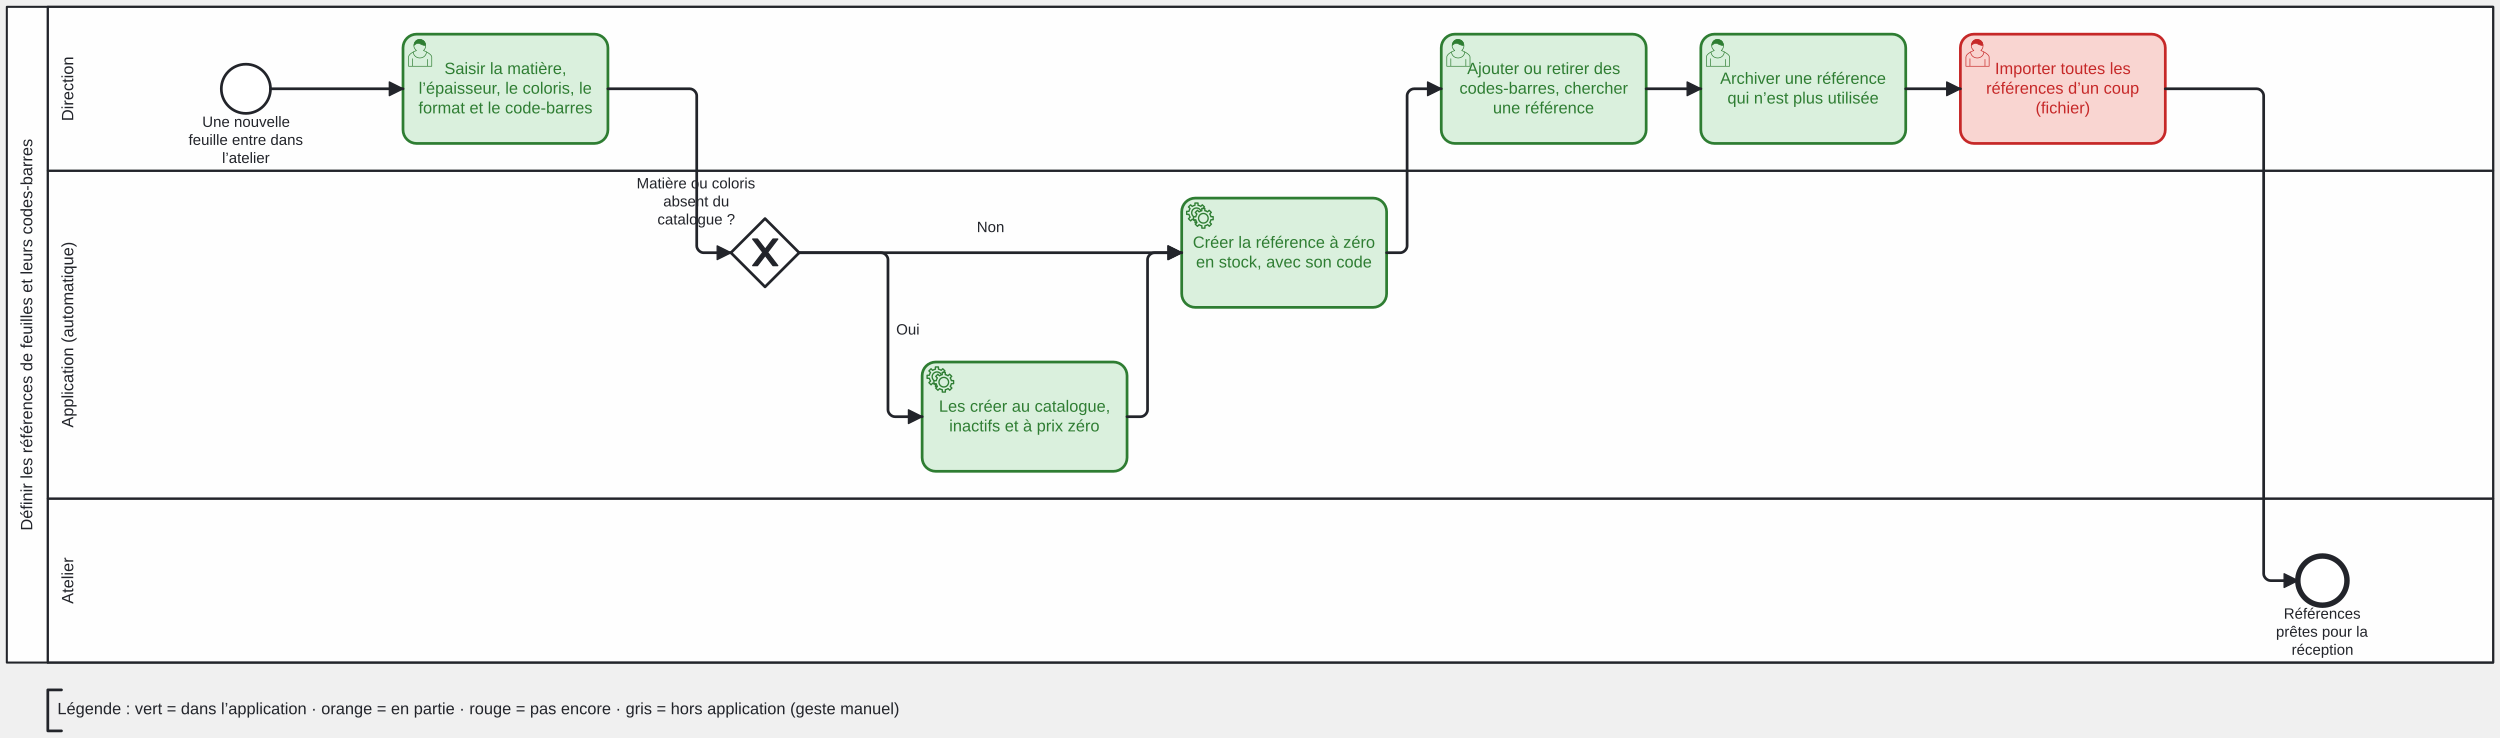
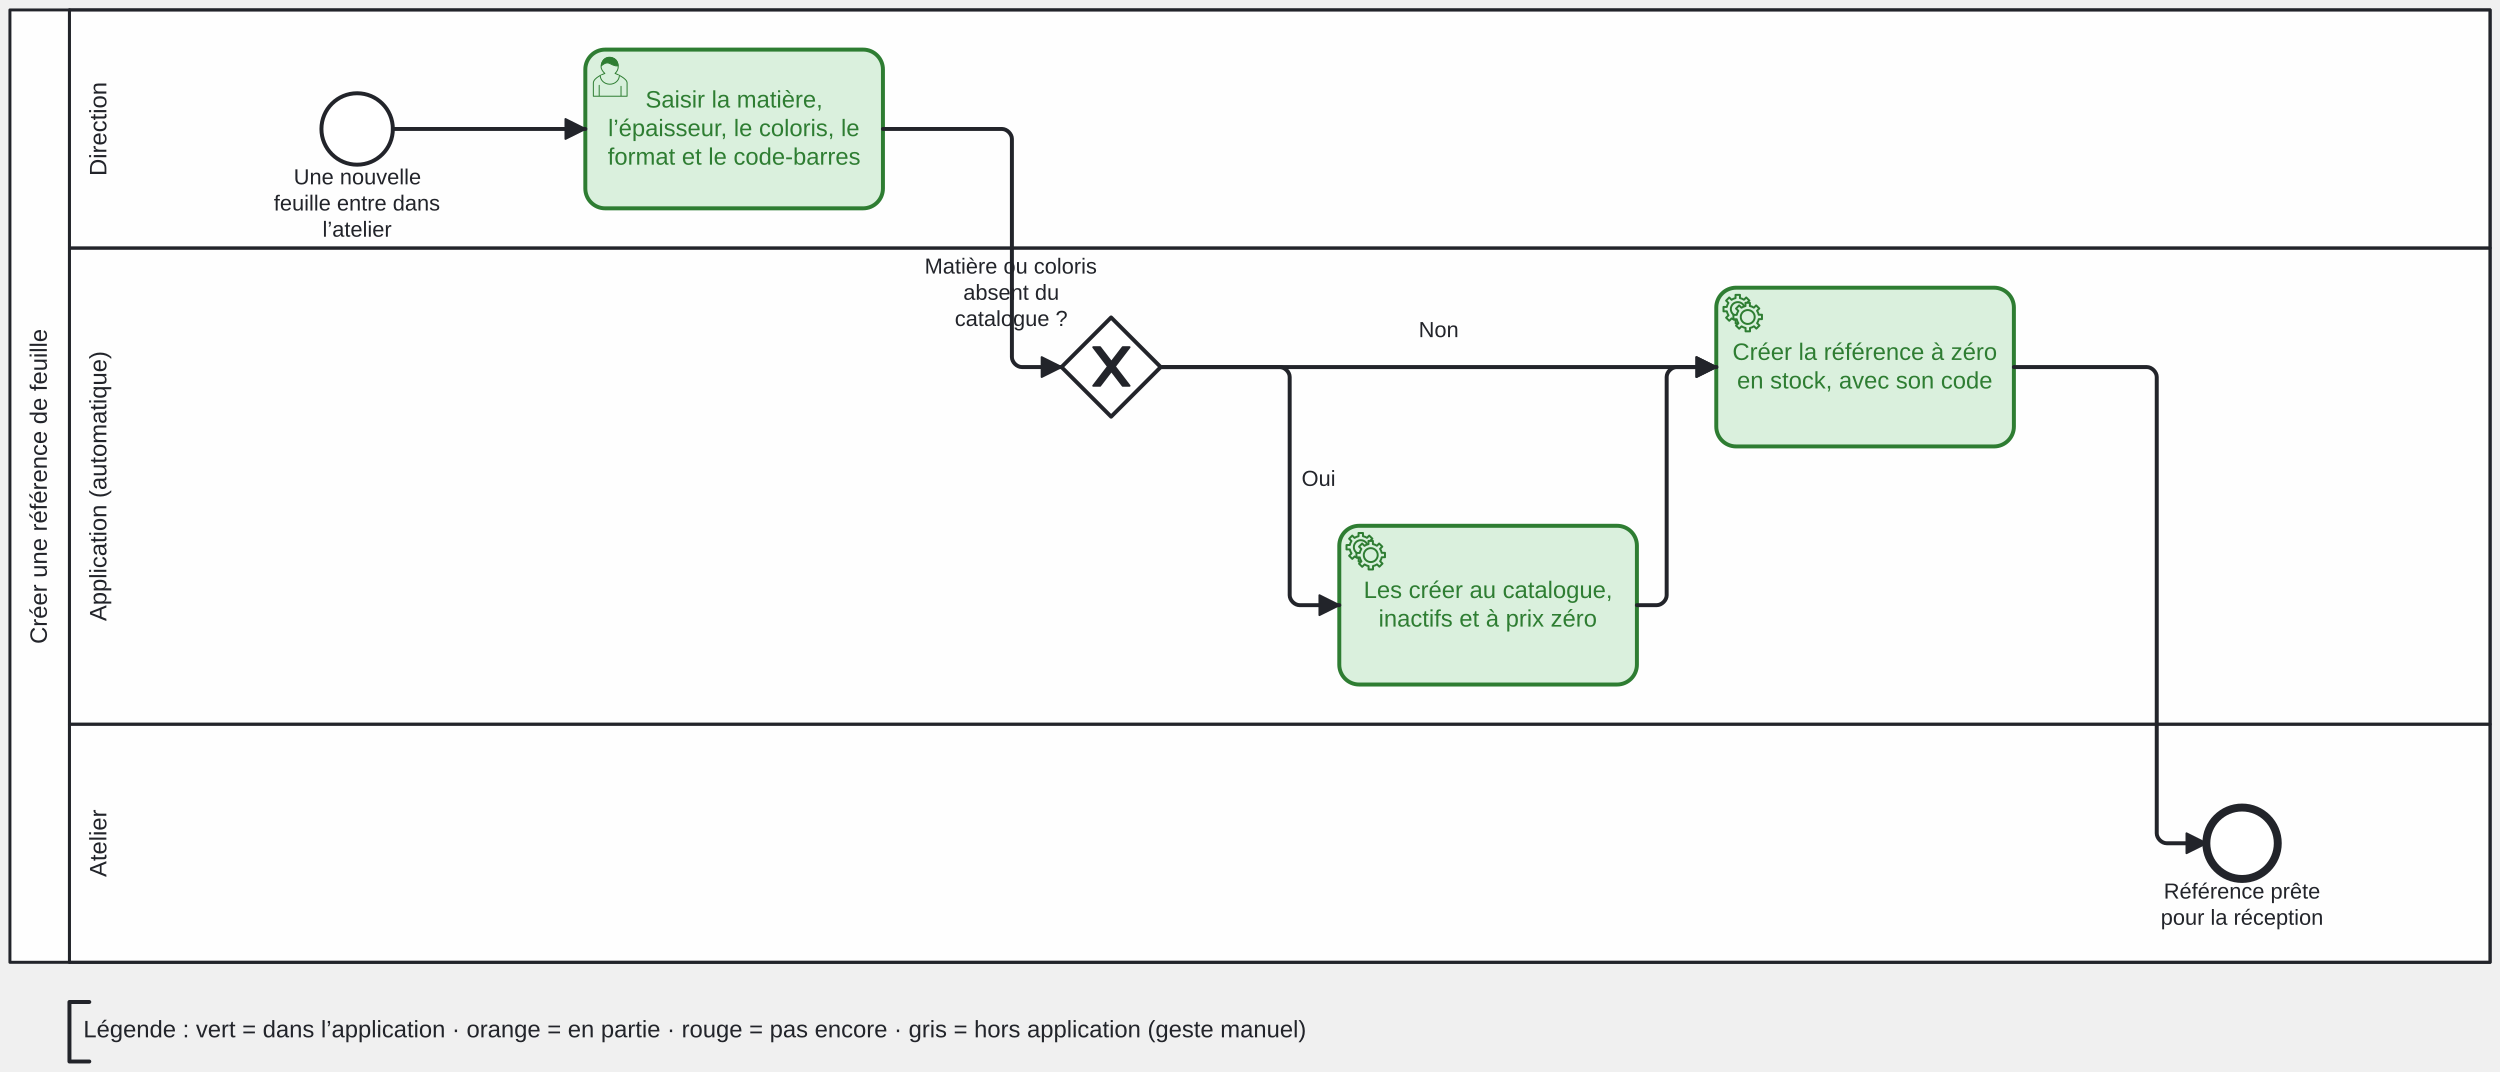
- <svg xmlns="http://www.w3.org/2000/svg" width="1830" height="540" viewBox="35 35 1830 540" version="1.1">
+ <svg xmlns="http://www.w3.org/2000/svg" width="1260" height="540" viewBox="35 35 1260 540" version="1.1">
  <g class="djs-group">
    <g class="djs-element djs-shape" data-element-id="P10_materiaux_pool" transform="matrix(1 0 0 1 40 40)" style="display: block;">
      <g class="djs-visual">
-         <rect x="0" y="0" width="1820" height="480" rx="0" ry="0" style="stroke-linecap: round; stroke-linejoin: round; stroke: rgb(34, 36, 42); stroke-width: 1.5px; fill: white; fill-opacity: 0.95;" />
+         <rect x="0" y="0" width="1250" height="480" rx="0" ry="0" style="stroke-linecap: round; stroke-linejoin: round; stroke: rgb(34, 36, 42); stroke-width: 1.5px; fill: white; fill-opacity: 0.95;" />
        <path style="fill: none; stroke-linecap: round; stroke-linejoin: round; stroke: rgb(34, 36, 42); stroke-width: 1.5px;" d="M30,0L30,480" />
        <text lineHeight="1.2" class="djs-label" transform="matrix(-1.83697e-16 -1 1 -1.83697e-16 0 480)" style="font-family: Arial, sans-serif; font-size: 12px; font-weight: normal; fill: rgb(34, 36, 42);">
-           <tspan x="96.594" y="18.6">Définir les références de feuilles et leurs codes-barres</tspan>
+           <tspan x="160.457" y="18.6">Créer une référence de feuille</tspan>
        </text>
      </g>
-       <rect class="djs-hit djs-hit-all" x="0" y="0" width="1820" height="480" style="fill: none; stroke-opacity: 0; stroke: white; stroke-width: 15px;" />
-       <rect x="-5" y="-5" rx="4" width="1830" height="490" class="djs-outline" style="fill: none;" />
+       <rect class="djs-hit djs-hit-all" x="0" y="0" width="1250" height="480" style="fill: none; stroke-opacity: 0; stroke: white; stroke-width: 15px;" />
+       <rect x="-5" y="-5" rx="4" width="1260" height="490" class="djs-outline" style="fill: none;" />
    </g>
    <g class="djs-children">
      <g class="djs-group">
        <g class="djs-element djs-shape" data-element-id="P10_materiaux_voie_atelier" transform="matrix(1 0 0 1 70 400)" style="display: block;">
          <g class="djs-visual">
-             <rect x="0" y="0" width="1790" height="120" rx="0" ry="0" style="stroke-linecap: round; stroke-linejoin: round; stroke: rgb(34, 36, 42); stroke-width: 1.5px; fill: white; fill-opacity: 0.25;" />
+             <rect x="0" y="0" width="1220" height="120" rx="0" ry="0" style="stroke-linecap: round; stroke-linejoin: round; stroke: rgb(34, 36, 42); stroke-width: 1.5px; fill: white; fill-opacity: 0.25;" />
            <text lineHeight="1.2" class="djs-label" transform="matrix(-1.83697e-16 -1 1 -1.83697e-16 0 120)" style="font-family: Arial, sans-serif; font-size: 12px; font-weight: normal; fill: rgb(34, 36, 42);">
              <tspan x="42.991" y="18.6">Atelier</tspan>
            </text>
          </g>
-           <rect class="djs-hit djs-hit-all" x="0" y="0" width="1790" height="120" style="fill: none; stroke-opacity: 0; stroke: white; stroke-width: 15px;" />
-           <rect x="-5" y="-5" rx="4" width="1800" height="130" class="djs-outline" style="fill: none;" />
+           <rect class="djs-hit djs-hit-all" x="0" y="0" width="1220" height="120" style="fill: none; stroke-opacity: 0; stroke: white; stroke-width: 15px;" />
+           <rect x="-5" y="-5" rx="4" width="1230" height="130" class="djs-outline" style="fill: none;" />
        </g>
      </g>
      <g class="djs-group">
        <g class="djs-element djs-shape" data-element-id="P10_materiaux_voie_systeme" transform="matrix(1 0 0 1 70 160)" style="display: block;">
          <g class="djs-visual">
-             <rect x="0" y="0" width="1790" height="240" rx="0" ry="0" style="stroke-linecap: round; stroke-linejoin: round; stroke: rgb(34, 36, 42); stroke-width: 1.5px; fill: white; fill-opacity: 0.25;" />
+             <rect x="0" y="0" width="1220" height="240" rx="0" ry="0" style="stroke-linecap: round; stroke-linejoin: round; stroke: rgb(34, 36, 42); stroke-width: 1.5px; fill: white; fill-opacity: 0.25;" />
            <text lineHeight="1.2" class="djs-label" transform="matrix(-1.83697e-16 -1 1 -1.83697e-16 0 240)" style="font-family: Arial, sans-serif; font-size: 12px; font-weight: normal; fill: rgb(34, 36, 42);">
              <tspan x="51.959" y="18.6">Application (automatique)</tspan>
            </text>
          </g>
-           <rect class="djs-hit djs-hit-all" x="0" y="0" width="1790" height="240" style="fill: none; stroke-opacity: 0; stroke: white; stroke-width: 15px;" />
-           <rect x="-5" y="-5" rx="4" width="1800" height="250" class="djs-outline" style="fill: none;" />
+           <rect class="djs-hit djs-hit-all" x="0" y="0" width="1220" height="240" style="fill: none; stroke-opacity: 0; stroke: white; stroke-width: 15px;" />
+           <rect x="-5" y="-5" rx="4" width="1230" height="250" class="djs-outline" style="fill: none;" />
        </g>
      </g>
      <g class="djs-group">
        <g class="djs-element djs-shape" data-element-id="P10_materiaux_voie_direction" transform="matrix(1 0 0 1 70 40)" style="display: block;">
          <g class="djs-visual">
-             <rect x="0" y="0" width="1790" height="120" rx="0" ry="0" style="stroke-linecap: round; stroke-linejoin: round; stroke: rgb(34, 36, 42); stroke-width: 1.5px; fill: white; fill-opacity: 0.25;" />
+             <rect x="0" y="0" width="1220" height="120" rx="0" ry="0" style="stroke-linecap: round; stroke-linejoin: round; stroke: rgb(34, 36, 42); stroke-width: 1.5px; fill: white; fill-opacity: 0.25;" />
            <text lineHeight="1.2" class="djs-label" transform="matrix(-1.83697e-16 -1 1 -1.83697e-16 0 120)" style="font-family: Arial, sans-serif; font-size: 12px; font-weight: normal; fill: rgb(34, 36, 42);">
              <tspan x="36.32" y="18.6">Direction</tspan>
            </text>
          </g>
-           <rect class="djs-hit djs-hit-all" x="0" y="0" width="1790" height="120" style="fill: none; stroke-opacity: 0; stroke: white; stroke-width: 15px;" />
-           <rect x="-5" y="-5" rx="4" width="1800" height="130" class="djs-outline" style="fill: none;" />
+           <rect class="djs-hit djs-hit-all" x="0" y="0" width="1220" height="120" style="fill: none; stroke-opacity: 0; stroke: white; stroke-width: 15px;" />
+           <rect x="-5" y="-5" rx="4" width="1230" height="130" class="djs-outline" style="fill: none;" />
        </g>
      </g>
      <g class="djs-group">
        <g class="djs-element djs-shape" data-element-id="P10_materiaux_d" transform="matrix(1 0 0 1 197 82)" style="display: block;">
          <g class="djs-visual">
            <circle cx="18" cy="18" r="18" style="stroke-linecap: round; stroke-linejoin: round; stroke: rgb(34, 36, 42); stroke-width: 2px; fill: white; fill-opacity: 0.95;" />
          </g>
          <rect class="djs-hit djs-hit-all" x="0" y="0" width="36" height="36" style="fill: none; stroke-opacity: 0; stroke: white; stroke-width: 15px;" />
          <circle cx="18" cy="18" r="23" class="djs-outline" style="fill: none;" />
        </g>
      </g>
      <g class="djs-group">
        <g class="djs-element djs-shape" data-element-id="P10_materiaux_d_label" transform="matrix(1 0 0 1 173 118)" style="display: block;">
          <g class="djs-visual">
            <text lineHeight="1.2" class="djs-label" style="font-family: Arial, sans-serif; font-size: 11px; font-weight: normal; fill: rgb(34, 36, 42);">
              <tspan x="10.03" y="9.9">Une nouvelle </tspan>
              <tspan x="0" y="23.1">feuille entre dans </tspan>
              <tspan x="24.547" y="36.3">l’atelier</tspan>
            </text>
          </g>
          <rect class="djs-hit djs-hit-all" x="0" y="0" width="85" height="40" style="fill: none; stroke-opacity: 0; stroke: white; stroke-width: 15px;" />
          <rect x="-5" y="-5" rx="4" width="95" height="50" class="djs-outline" style="fill: none;" />
        </g>
      </g>
      <g class="djs-group">
        <g class="djs-element djs-shape" data-element-id="P10_materiaux_t1" transform="matrix(1 0 0 1 330 60)" style="display: block;">
          <g class="djs-visual">
            <rect x="0" y="0" width="150" height="80" rx="10" ry="10" style="stroke-linecap: round; stroke-linejoin: round; stroke: rgb(46, 125, 50); stroke-width: 2px; fill: rgb(216, 240, 220); fill-opacity: 0.95;" />
            <text lineHeight="1.2" class="djs-label" style="font-family: Arial, sans-serif; font-size: 12px; font-weight: normal; fill: rgb(46, 125, 50);">
              <tspan x="30.312" y="29.2">Saisir la matière, </tspan>
              <tspan x="11.474" y="43.6">l’épaisseur, le coloris, le</tspan>
              <tspan x="11.305" y="58">format et le code-barres</tspan>
            </text>
            <path d="m 15,12 c 0.909,-0.845 1.594,-2.049 1.594,-3.385 0,-2.554 -1.805,-4.622 -4.357,-4.622 -2.552,0 -4.288,2.068 -4.288,4.622 0,1.348 0.974,2.562 1.896,3.405 -0.529,0.187 -5.669,2.097 -5.794,4.756 v 6.718 h 17 v -6.718 c 0,-2.298 -5.528,-4.595 -6.051,-4.776 zm -8,6 l 0,5.5 m 11,0 l 0,-5" style="fill: rgb(216, 240, 220); stroke-linecap: round; stroke-linejoin: round; stroke: rgb(46, 125, 50); stroke-width: 0.5px;" />
            <path d="m 15,12 m 2.162,1.009 c 0,2.447 -2.158,4.431 -4.821,4.431 -2.665,0 -4.822,-1.981 -4.822,-4.431 " style="fill: rgb(216, 240, 220); stroke-linecap: round; stroke-linejoin: round; stroke: rgb(46, 125, 50); stroke-width: 0.5px;" />
            <path d="m 15,12 m -6.9,-3.80 c 0,0 2.251,-2.358 4.274,-1.177 2.024,1.181 4.221,1.537 4.124,0.965 -0.098,-0.57 -0.117,-3.791 -4.191,-4.136 -3.575,0.001 -4.208,3.367 -4.207,4.348 z" style="fill: rgb(46, 125, 50); stroke-linecap: round; stroke-linejoin: round; stroke: rgb(46, 125, 50); stroke-width: 0.5px;" />
          </g>
          <rect class="djs-hit djs-hit-all" x="0" y="0" width="150" height="80" style="fill: none; stroke-opacity: 0; stroke: white; stroke-width: 15px;" />
          <rect x="-5" y="-5" rx="14" width="160" height="90" class="djs-outline" style="fill: none;" />
        </g>
      </g>
      <g class="djs-group">
        <g class="djs-element djs-shape" data-element-id="P10_materiaux_g1" transform="matrix(1 0 0 1 570 195)" style="display: block;">
          <g class="djs-visual">
            <polygon points="25,0 50,25 25,50 0,25" style="stroke-linecap: round; stroke-linejoin: round; stroke: rgb(34, 36, 42); stroke-width: 2px; fill: white; fill-opacity: 0.95;" />
            <path d="m 16,15 7.429,9.714 -7.429,9.714 3.429,0 5.714,-7.464 5.714,7.464 3.429,0 -7.429,-9.714 7.429,-9.714 -3.429,0 -5.714,7.464 -5.714,-7.464 -3.429,0 z" style="fill: rgb(34, 36, 42); stroke-linecap: round; stroke-linejoin: round; stroke: rgb(34, 36, 42); stroke-width: 1px;" />
          </g>
          <rect class="djs-hit djs-hit-all" x="0" y="0" width="50" height="50" style="fill: none; stroke-opacity: 0; stroke: white; stroke-width: 15px;" />
          <rect x="2" y="2" rx="4" width="46" height="46" class="djs-outline" style="transform-box: fill-box; transform: rotate(45deg); transform-origin: center center; fill: none;" />
        </g>
      </g>
      <g class="djs-group">
        <g class="djs-element djs-shape" data-element-id="P10_materiaux_g1_label" transform="matrix(1 0 0 1 501 163)" style="display: block;">
          <g class="djs-visual">
            <text lineHeight="1.2" class="djs-label" style="font-family: Arial, sans-serif; font-size: 11px; font-weight: normal; fill: rgb(34, 36, 42);">
              <tspan x="0" y="9.9">Matière ou coloris</tspan>
              <tspan x="19.492" y="23.1">absent du </tspan>
              <tspan x="15.211" y="36.3">catalogue ?</tspan>
            </text>
          </g>
          <rect class="djs-hit djs-hit-all" x="0" y="0" width="88" height="40" style="fill: none; stroke-opacity: 0; stroke: white; stroke-width: 15px;" />
          <rect x="-5" y="-5" rx="4" width="98" height="50" class="djs-outline" style="fill: none;" />
        </g>
      </g>
      <g class="djs-group">
        <g class="djs-element djs-shape" data-element-id="P10_materiaux_t2" transform="matrix(1 0 0 1 710 300)" style="display: block;">
          <g class="djs-visual">
            <rect x="0" y="0" width="150" height="80" rx="10" ry="10" style="stroke-linecap: round; stroke-linejoin: round; stroke: rgb(46, 125, 50); stroke-width: 2px; fill: rgb(216, 240, 220); fill-opacity: 0.95;" />
            <text lineHeight="1.2" class="djs-label" style="font-family: Arial, sans-serif; font-size: 12px; font-weight: normal; fill: rgb(46, 125, 50);">
              <tspan x="12.289" y="36.4">Les créer au catalogue, </tspan>
              <tspan x="19.814" y="50.8">inactifs et à prix zéro</tspan>
            </text>
            <circle cx="5" cy="5" r="5" transform="translate(6, 6)" style="stroke-linecap: round; stroke-linejoin: round; stroke: none; stroke-width: 2px; fill: rgb(216, 240, 220);" />
            <path d="m 12,18 v -1.713 c 0.352,-0.07 0.704,-0.178 1.048,-0.321 0.344,-0.145 0.666,-0.321 0.966,-0.521 l 1.194,1.18 1.567,-1.577 -1.195,-1.18 c 0.403,-0.614 0.683,-1.299 0.825,-2.018 l 1.622,-0.01 v -2.22 l -1.637,0.01 c -0.073,-0.352 -0.178,-0.7 -0.324,-1.044 -0.145,-0.344 -0.321,-0.664 -0.523,-0.962 l 1.131,-1.136 -1.583,-1.563 -1.13,1.136 c -0.614,-0.401 -1.303,-0.681 -2.023,-0.822 l 0.009,-1.619 h -2.241 l 0.004,1.631 c -0.354,0.074 -0.705,0.18 -1.05,0.324 -0.344,0.144 -0.665,0.321 -0.964,0.52 l -1.17,-1.158 -1.567,1.579 1.168,1.157 c -0.403,0.613 -0.683,1.298 -0.825,2.017 l -1.659,0.003 v 2.222 l 1.672,-0.006 c 0.073,0.351 0.18,0.702 0.324,1.045 0.145,0.344 0.321,0.664 0.523,0.961 l -1.199,1.197 1.584,1.56 1.196,-1.193 c 0.614,0.403 1.303,0.682 2.023,0.823 l 7.19e-4,1.699 h 2.227 z m 0.221,-3.996 c -1.789,0.75 -3.858,-0.093 -4.61,-1.874 -0.752,-1.783 0.091,-3.846 1.88,-4.596 1.788,-0.749 3.857,0.093 4.609,1.874 0.752,1.782 -0.091,3.846 -1.88,4.596 z" style="fill: rgb(216, 240, 220); stroke-linecap: round; stroke-linejoin: round; stroke: rgb(46, 125, 50); stroke-width: 1px;" />
            <circle cx="5" cy="5" r="5" transform="translate(11, 10)" style="stroke-linecap: round; stroke-linejoin: round; stroke: none; stroke-width: 2px; fill: rgb(216, 240, 220);" />
            <path d="m 17,22 v -1.713 c 0.352,-0.07 0.704,-0.178 1.048,-0.321 0.344,-0.145 0.666,-0.321 0.966,-0.521 l 1.194,1.18 1.567,-1.577 -1.195,-1.18 c 0.403,-0.614 0.683,-1.299 0.825,-2.018 l 1.622,-0.01 v -2.22 l -1.637,0.01 c -0.073,-0.352 -0.178,-0.7 -0.324,-1.044 -0.145,-0.344 -0.321,-0.664 -0.523,-0.962 l 1.131,-1.136 -1.583,-1.563 -1.13,1.136 c -0.614,-0.401 -1.303,-0.681 -2.023,-0.822 l 0.009,-1.619 h -2.241 l 0.004,1.631 c -0.354,0.074 -0.705,0.18 -1.05,0.324 -0.344,0.144 -0.665,0.321 -0.964,0.52 l -1.17,-1.158 -1.567,1.579 1.168,1.157 c -0.403,0.613 -0.683,1.298 -0.825,2.017 l -1.659,0.003 v 2.222 l 1.672,-0.006 c 0.073,0.351 0.18,0.702 0.324,1.045 0.145,0.344 0.321,0.664 0.523,0.961 l -1.199,1.197 1.584,1.56 1.196,-1.193 c 0.614,0.403 1.303,0.682 2.023,0.823 l 7.19e-4,1.699 h 2.227 z m 0.221,-3.996 c -1.789,0.75 -3.858,-0.093 -4.61,-1.874 -0.752,-1.783 0.091,-3.846 1.88,-4.596 1.788,-0.749 3.857,0.093 4.609,1.874 0.752,1.782 -0.091,3.846 -1.88,4.596 z" style="fill: rgb(216, 240, 220); stroke-linecap: round; stroke-linejoin: round; stroke: rgb(46, 125, 50); stroke-width: 1px;" />
          </g>
          <rect class="djs-hit djs-hit-all" x="0" y="0" width="150" height="80" style="fill: none; stroke-opacity: 0; stroke: white; stroke-width: 15px;" />
          <rect x="-5" y="-5" rx="14" width="160" height="90" class="djs-outline" style="fill: none;" />
        </g>
      </g>
      <g class="djs-group">
        <g class="djs-element djs-shape" data-element-id="P10_materiaux_t3" transform="matrix(1 0 0 1 900 180)" style="display: block;">
          <g class="djs-visual">
            <rect x="0" y="0" width="150" height="80" rx="10" ry="10" style="stroke-linecap: round; stroke-linejoin: round; stroke: rgb(46, 125, 50); stroke-width: 2px; fill: rgb(216, 240, 220); fill-opacity: 0.95;" />
            <text lineHeight="1.2" class="djs-label" style="font-family: Arial, sans-serif; font-size: 12px; font-weight: normal; fill: rgb(46, 125, 50);">
              <tspan x="8.14" y="36.4">Créer la référence à zéro</tspan>
              <tspan x="10.466" y="50.8">en stock, avec son code</tspan>
            </text>
            <circle cx="5" cy="5" r="5" transform="translate(6, 6)" style="stroke-linecap: round; stroke-linejoin: round; stroke: none; stroke-width: 2px; fill: rgb(216, 240, 220);" />
            <path d="m 12,18 v -1.713 c 0.352,-0.07 0.704,-0.178 1.048,-0.321 0.344,-0.145 0.666,-0.321 0.966,-0.521 l 1.194,1.18 1.567,-1.577 -1.195,-1.18 c 0.403,-0.614 0.683,-1.299 0.825,-2.018 l 1.622,-0.01 v -2.22 l -1.637,0.01 c -0.073,-0.352 -0.178,-0.7 -0.324,-1.044 -0.145,-0.344 -0.321,-0.664 -0.523,-0.962 l 1.131,-1.136 -1.583,-1.563 -1.13,1.136 c -0.614,-0.401 -1.303,-0.681 -2.023,-0.822 l 0.009,-1.619 h -2.241 l 0.004,1.631 c -0.354,0.074 -0.705,0.18 -1.05,0.324 -0.344,0.144 -0.665,0.321 -0.964,0.52 l -1.17,-1.158 -1.567,1.579 1.168,1.157 c -0.403,0.613 -0.683,1.298 -0.825,2.017 l -1.659,0.003 v 2.222 l 1.672,-0.006 c 0.073,0.351 0.18,0.702 0.324,1.045 0.145,0.344 0.321,0.664 0.523,0.961 l -1.199,1.197 1.584,1.56 1.196,-1.193 c 0.614,0.403 1.303,0.682 2.023,0.823 l 7.19e-4,1.699 h 2.227 z m 0.221,-3.996 c -1.789,0.75 -3.858,-0.093 -4.61,-1.874 -0.752,-1.783 0.091,-3.846 1.88,-4.596 1.788,-0.749 3.857,0.093 4.609,1.874 0.752,1.782 -0.091,3.846 -1.88,4.596 z" style="fill: rgb(216, 240, 220); stroke-linecap: round; stroke-linejoin: round; stroke: rgb(46, 125, 50); stroke-width: 1px;" />
            <circle cx="5" cy="5" r="5" transform="translate(11, 10)" style="stroke-linecap: round; stroke-linejoin: round; stroke: none; stroke-width: 2px; fill: rgb(216, 240, 220);" />
            <path d="m 17,22 v -1.713 c 0.352,-0.07 0.704,-0.178 1.048,-0.321 0.344,-0.145 0.666,-0.321 0.966,-0.521 l 1.194,1.18 1.567,-1.577 -1.195,-1.18 c 0.403,-0.614 0.683,-1.299 0.825,-2.018 l 1.622,-0.01 v -2.22 l -1.637,0.01 c -0.073,-0.352 -0.178,-0.7 -0.324,-1.044 -0.145,-0.344 -0.321,-0.664 -0.523,-0.962 l 1.131,-1.136 -1.583,-1.563 -1.13,1.136 c -0.614,-0.401 -1.303,-0.681 -2.023,-0.822 l 0.009,-1.619 h -2.241 l 0.004,1.631 c -0.354,0.074 -0.705,0.18 -1.05,0.324 -0.344,0.144 -0.665,0.321 -0.964,0.52 l -1.17,-1.158 -1.567,1.579 1.168,1.157 c -0.403,0.613 -0.683,1.298 -0.825,2.017 l -1.659,0.003 v 2.222 l 1.672,-0.006 c 0.073,0.351 0.18,0.702 0.324,1.045 0.145,0.344 0.321,0.664 0.523,0.961 l -1.199,1.197 1.584,1.56 1.196,-1.193 c 0.614,0.403 1.303,0.682 2.023,0.823 l 7.19e-4,1.699 h 2.227 z m 0.221,-3.996 c -1.789,0.75 -3.858,-0.093 -4.61,-1.874 -0.752,-1.783 0.091,-3.846 1.88,-4.596 1.788,-0.749 3.857,0.093 4.609,1.874 0.752,1.782 -0.091,3.846 -1.88,4.596 z" style="fill: rgb(216, 240, 220); stroke-linecap: round; stroke-linejoin: round; stroke: rgb(46, 125, 50); stroke-width: 1px;" />
          </g>
          <rect class="djs-hit djs-hit-all" x="0" y="0" width="150" height="80" style="fill: none; stroke-opacity: 0; stroke: white; stroke-width: 15px;" />
          <rect x="-5" y="-5" rx="14" width="160" height="90" class="djs-outline" style="fill: none;" />
        </g>
      </g>
      <g class="djs-group">
-         <g class="djs-element djs-shape" data-element-id="P10_materiaux_t4" transform="matrix(1 0 0 1 1090 60)" style="display: block;">
-           <g class="djs-visual">
-             <rect x="0" y="0" width="150" height="80" rx="10" ry="10" style="stroke-linecap: round; stroke-linejoin: round; stroke: rgb(46, 125, 50); stroke-width: 2px; fill: rgb(216, 240, 220); fill-opacity: 0.95;" />
-             <text lineHeight="1.2" class="djs-label" style="font-family: Arial, sans-serif; font-size: 12px; font-weight: normal; fill: rgb(46, 125, 50);">
-               <tspan x="18.969" y="29.2">Ajouter ou retirer des </tspan>
-               <tspan x="13.305" y="43.6">codes-barres, chercher </tspan>
-               <tspan x="37.812" y="58">une référence</tspan>
-             </text>
-             <path d="m 15,12 c 0.909,-0.845 1.594,-2.049 1.594,-3.385 0,-2.554 -1.805,-4.622 -4.357,-4.622 -2.552,0 -4.288,2.068 -4.288,4.622 0,1.348 0.974,2.562 1.896,3.405 -0.529,0.187 -5.669,2.097 -5.794,4.756 v 6.718 h 17 v -6.718 c 0,-2.298 -5.528,-4.595 -6.051,-4.776 zm -8,6 l 0,5.5 m 11,0 l 0,-5" style="fill: rgb(216, 240, 220); stroke-linecap: round; stroke-linejoin: round; stroke: rgb(46, 125, 50); stroke-width: 0.5px;" />
-             <path d="m 15,12 m 2.162,1.009 c 0,2.447 -2.158,4.431 -4.821,4.431 -2.665,0 -4.822,-1.981 -4.822,-4.431 " style="fill: rgb(216, 240, 220); stroke-linecap: round; stroke-linejoin: round; stroke: rgb(46, 125, 50); stroke-width: 0.5px;" />
-             <path d="m 15,12 m -6.9,-3.80 c 0,0 2.251,-2.358 4.274,-1.177 2.024,1.181 4.221,1.537 4.124,0.965 -0.098,-0.57 -0.117,-3.791 -4.191,-4.136 -3.575,0.001 -4.208,3.367 -4.207,4.348 z" style="fill: rgb(46, 125, 50); stroke-linecap: round; stroke-linejoin: round; stroke: rgb(46, 125, 50); stroke-width: 0.5px;" />
-           </g>
-           <rect class="djs-hit djs-hit-all" x="0" y="0" width="150" height="80" style="fill: none; stroke-opacity: 0; stroke: white; stroke-width: 15px;" />
-           <rect x="-5" y="-5" rx="14" width="160" height="90" class="djs-outline" style="fill: none;" />
-         </g>
-       </g>
-       <g class="djs-group">
-         <g class="djs-element djs-shape" data-element-id="P10_materiaux_t5" transform="matrix(1 0 0 1 1280 60)" style="display: block;">
-           <g class="djs-visual">
-             <rect x="0" y="0" width="150" height="80" rx="10" ry="10" style="stroke-linecap: round; stroke-linejoin: round; stroke: rgb(46, 125, 50); stroke-width: 2px; fill: rgb(216, 240, 220); fill-opacity: 0.95;" />
-             <text lineHeight="1.2" class="djs-label" style="font-family: Arial, sans-serif; font-size: 12px; font-weight: normal; fill: rgb(46, 125, 50);">
-               <tspan x="14.14" y="36.4">Archiver une référence </tspan>
-               <tspan x="19.472" y="50.8">qui n’est plus utilisée</tspan>
-             </text>
-             <path d="m 15,12 c 0.909,-0.845 1.594,-2.049 1.594,-3.385 0,-2.554 -1.805,-4.622 -4.357,-4.622 -2.552,0 -4.288,2.068 -4.288,4.622 0,1.348 0.974,2.562 1.896,3.405 -0.529,0.187 -5.669,2.097 -5.794,4.756 v 6.718 h 17 v -6.718 c 0,-2.298 -5.528,-4.595 -6.051,-4.776 zm -8,6 l 0,5.5 m 11,0 l 0,-5" style="fill: rgb(216, 240, 220); stroke-linecap: round; stroke-linejoin: round; stroke: rgb(46, 125, 50); stroke-width: 0.5px;" />
-             <path d="m 15,12 m 2.162,1.009 c 0,2.447 -2.158,4.431 -4.821,4.431 -2.665,0 -4.822,-1.981 -4.822,-4.431 " style="fill: rgb(216, 240, 220); stroke-linecap: round; stroke-linejoin: round; stroke: rgb(46, 125, 50); stroke-width: 0.5px;" />
-             <path d="m 15,12 m -6.9,-3.80 c 0,0 2.251,-2.358 4.274,-1.177 2.024,1.181 4.221,1.537 4.124,0.965 -0.098,-0.57 -0.117,-3.791 -4.191,-4.136 -3.575,0.001 -4.208,3.367 -4.207,4.348 z" style="fill: rgb(46, 125, 50); stroke-linecap: round; stroke-linejoin: round; stroke: rgb(46, 125, 50); stroke-width: 0.5px;" />
-           </g>
-           <rect class="djs-hit djs-hit-all" x="0" y="0" width="150" height="80" style="fill: none; stroke-opacity: 0; stroke: white; stroke-width: 15px;" />
-           <rect x="-5" y="-5" rx="14" width="160" height="90" class="djs-outline" style="fill: none;" />
-         </g>
-       </g>
-       <g class="djs-group">
-         <g class="djs-element djs-shape" data-element-id="P10_materiaux_t6" transform="matrix(1 0 0 1 1470 60)" style="display: block;">
-           <g class="djs-visual">
-             <rect x="0" y="0" width="150" height="80" rx="10" ry="10" style="stroke-linecap: round; stroke-linejoin: round; stroke: rgb(198, 40, 40); stroke-width: 2px; fill: rgb(249, 211, 207); fill-opacity: 0.95;" />
-             <text lineHeight="1.2" class="djs-label" style="font-family: Arial, sans-serif; font-size: 12px; font-weight: normal; fill: rgb(198, 40, 40);">
-               <tspan x="25.312" y="29.2">Importer toutes les </tspan>
-               <tspan x="18.801" y="43.6">références d’un coup </tspan>
-               <tspan x="54.992" y="58">(fichier)</tspan>
-             </text>
-             <path d="m 15,12 c 0.909,-0.845 1.594,-2.049 1.594,-3.385 0,-2.554 -1.805,-4.622 -4.357,-4.622 -2.552,0 -4.288,2.068 -4.288,4.622 0,1.348 0.974,2.562 1.896,3.405 -0.529,0.187 -5.669,2.097 -5.794,4.756 v 6.718 h 17 v -6.718 c 0,-2.298 -5.528,-4.595 -6.051,-4.776 zm -8,6 l 0,5.5 m 11,0 l 0,-5" style="fill: rgb(249, 211, 207); stroke-linecap: round; stroke-linejoin: round; stroke: rgb(198, 40, 40); stroke-width: 0.5px;" />
-             <path d="m 15,12 m 2.162,1.009 c 0,2.447 -2.158,4.431 -4.821,4.431 -2.665,0 -4.822,-1.981 -4.822,-4.431 " style="fill: rgb(249, 211, 207); stroke-linecap: round; stroke-linejoin: round; stroke: rgb(198, 40, 40); stroke-width: 0.5px;" />
-             <path d="m 15,12 m -6.9,-3.80 c 0,0 2.251,-2.358 4.274,-1.177 2.024,1.181 4.221,1.537 4.124,0.965 -0.098,-0.57 -0.117,-3.791 -4.191,-4.136 -3.575,0.001 -4.208,3.367 -4.207,4.348 z" style="fill: rgb(198, 40, 40); stroke-linecap: round; stroke-linejoin: round; stroke: rgb(198, 40, 40); stroke-width: 0.5px;" />
-           </g>
-           <rect class="djs-hit djs-hit-all" x="0" y="0" width="150" height="80" style="fill: none; stroke-opacity: 0; stroke: white; stroke-width: 15px;" />
-           <rect x="-5" y="-5" rx="14" width="160" height="90" class="djs-outline" style="fill: none;" />
-         </g>
-       </g>
-       <g class="djs-group">
-         <g class="djs-element djs-shape" data-element-id="P10_materiaux_f" transform="matrix(1 0 0 1 1717 442)" style="display: block;">
+         <g class="djs-element djs-shape" data-element-id="P10_materiaux_f" transform="matrix(1 0 0 1 1147 442)" style="display: block;">
          <g class="djs-visual">
            <circle cx="18" cy="18" r="18" style="stroke-linecap: round; stroke-linejoin: round; stroke: rgb(34, 36, 42); stroke-width: 4px; fill: white; fill-opacity: 0.95;" />
          </g>
          <rect class="djs-hit djs-hit-all" x="0" y="0" width="36" height="36" style="fill: none; stroke-opacity: 0; stroke: white; stroke-width: 15px;" />
          <circle cx="18" cy="18" r="24" class="djs-outline" style="fill: none;" />
        </g>
      </g>
      <g class="djs-group">
-         <g class="djs-element djs-shape" data-element-id="P10_materiaux_f_label" transform="matrix(1 0 0 1 1701 478)" style="display: block;">
-           <g class="djs-visual">
-             <text lineHeight="1.2" class="djs-label" style="font-family: Arial, sans-serif; font-size: 11px; font-weight: normal; fill: rgb(34, 36, 42);">
-               <tspan x="5.697" y="9.9">Références </tspan>
-               <tspan x="0" y="23.1">prêtes pour la </tspan>
-               <tspan x="11.439" y="36.3">réception</tspan>
-             </text>
-           </g>
-           <rect class="djs-hit djs-hit-all" x="0" y="0" width="69" height="40" style="fill: none; stroke-opacity: 0; stroke: white; stroke-width: 15px;" />
-           <rect x="-5" y="-5" rx="4" width="79" height="50" class="djs-outline" style="fill: none;" />
+         <g class="djs-element djs-shape" data-element-id="P10_materiaux_f_label" transform="matrix(1 0 0 1 1124 478)" style="display: block;">
+           <g class="djs-visual">
+             <text lineHeight="1.2" class="djs-label" style="font-family: Arial, sans-serif; font-size: 11px; font-weight: normal; fill: rgb(34, 36, 42);">
+               <tspan x="1.531" y="9.9">Référence prête </tspan>
+               <tspan x="0" y="23.1">pour la réception</tspan>
+             </text>
+           </g>
+           <rect class="djs-hit djs-hit-all" x="0" y="0" width="82" height="27" style="fill: none; stroke-opacity: 0; stroke: white; stroke-width: 15px;" />
+           <rect x="-5" y="-5" rx="4" width="92" height="37" class="djs-outline" style="fill: none;" />
        </g>
      </g>
      <g class="djs-group">
        <g class="djs-element djs-shape" data-element-id="P10_materiaux_legende" transform="matrix(1 0 0 1 70 540)" style="display: block;">
          <g class="djs-visual">
            <rect x="0" y="0" width="760" height="30" rx="0" ry="0" style="stroke-linecap: round; stroke-linejoin: round; stroke: none; stroke-width: 2px; fill: none;" />
            <path d="m 0, 0 m 10,0 l -10,0 l 0,30 l 10,0" style="fill: none; stroke-linecap: round; stroke-linejoin: round; stroke: rgb(34, 36, 42); stroke-width: 2px;" />
            <text lineHeight="1.2" class="djs-label" style="font-family: Arial, sans-serif; font-size: 12px; font-weight: normal; fill: rgb(34, 36, 42);">
              <tspan x="7" y="17.8">Légende : vert = dans l’application · orange = en partie · rouge = pas encore · gris = hors application (geste manuel)</tspan>
            </text>
          </g>
          <rect class="djs-hit djs-hit-all" x="0" y="0" width="760" height="30" style="fill: none; stroke-opacity: 0; stroke: white; stroke-width: 15px;" />
          <rect x="-5" y="-5" rx="4" width="770" height="40" class="djs-outline" style="fill: none;" />
        </g>
      </g>
      <g class="djs-group">
        <g class="djs-element djs-connection" data-element-id="P10_materiaux_flux1" style="display: block;">
          <g class="djs-visual">
            <defs>
-               <marker id="marker-90h3tvhfpumquoz761ab1bpn8" viewBox="0 0 20 20" refX="11" refY="10" markerWidth="10" markerHeight="10" orient="auto">
-                 <path d="M 1 5 L 11 10 L 1 15 Z" style="stroke-linecap: round; stroke-linejoin: round; stroke: rgb(34, 36, 42); stroke-width: 1px; fill: rgb(34, 36, 42);" />
-               </marker>
-             </defs>
-             <path data-corner-radius="5" style="fill: none; stroke-linecap: round; stroke-linejoin: round; stroke: rgb(34, 36, 42); stroke-width: 2px; marker-end: url('#marker-90h3tvhfpumquoz761ab1bpn8');" d="M233,100L330,100" />
+               <marker id="marker-a7ui7hz3uan44vbzvffw29fp6" viewBox="0 0 20 20" refX="11" refY="10" markerWidth="10" markerHeight="10" orient="auto">
+                 <path d="M 1 5 L 11 10 L 1 15 Z" style="stroke-linecap: round; stroke-linejoin: round; stroke: rgb(34, 36, 42); stroke-width: 1px; fill: rgb(34, 36, 42);" />
+               </marker>
+             </defs>
+             <path data-corner-radius="5" style="fill: none; stroke-linecap: round; stroke-linejoin: round; stroke: rgb(34, 36, 42); stroke-width: 2px; marker-end: url('#marker-a7ui7hz3uan44vbzvffw29fp6');" d="M233,100L330,100" />
          </g>
          <rect x="228" y="95" rx="4" width="107" height="10" class="djs-outline" style="fill: none;" />
          <path d="M233,100L330,100" class="djs-hit djs-hit-stroke" style="fill: none; stroke-opacity: 0; stroke: white; stroke-width: 15px;" />
        </g>
      </g>
      <g class="djs-group">
        <g class="djs-element djs-connection" data-element-id="P10_materiaux_flux2" style="display: block;">
          <g class="djs-visual">
            <defs>
-               <marker id="marker-3wodae0gk7x1qo1oemx3pl7d0" viewBox="0 0 20 20" refX="11" refY="10" markerWidth="10" markerHeight="10" orient="auto">
-                 <path d="M 1 5 L 11 10 L 1 15 Z" style="stroke-linecap: round; stroke-linejoin: round; stroke: rgb(34, 36, 42); stroke-width: 1px; fill: rgb(34, 36, 42);" />
-               </marker>
-             </defs>
-             <path data-corner-radius="5" style="fill: none; stroke-linecap: round; stroke-linejoin: round; stroke: rgb(34, 36, 42); stroke-width: 2px; marker-end: url('#marker-3wodae0gk7x1qo1oemx3pl7d0');" d="M480,100L540,100C542.5,100,545,102.5,545,105L545,215C545,217.5,547.5,220,550,220L570,220" />
+               <marker id="marker-39k1r1d9o0wlvrfy4q7hrzj5e" viewBox="0 0 20 20" refX="11" refY="10" markerWidth="10" markerHeight="10" orient="auto">
+                 <path d="M 1 5 L 11 10 L 1 15 Z" style="stroke-linecap: round; stroke-linejoin: round; stroke: rgb(34, 36, 42); stroke-width: 1px; fill: rgb(34, 36, 42);" />
+               </marker>
+             </defs>
+             <path data-corner-radius="5" style="fill: none; stroke-linecap: round; stroke-linejoin: round; stroke: rgb(34, 36, 42); stroke-width: 2px; marker-end: url('#marker-39k1r1d9o0wlvrfy4q7hrzj5e');" d="M480,100L540,100C542.5,100,545,102.5,545,105L545,215C545,217.5,547.5,220,550,220L570,220" />
          </g>
          <rect x="475" y="95" rx="4" width="100" height="130" class="djs-outline" style="fill: none;" />
          <path d="M480,100L545,100L545,220L570,220" class="djs-hit djs-hit-stroke" style="fill: none; stroke-opacity: 0; stroke: white; stroke-width: 15px;" />
        </g>
      </g>
      <g class="djs-group">
        <g class="djs-element djs-connection" data-element-id="P10_materiaux_flux3" style="display: block;">
          <g class="djs-visual">
            <defs>
-               <marker id="marker-3l7irwxejmassm5alrjecxaan" viewBox="0 0 20 20" refX="11" refY="10" markerWidth="10" markerHeight="10" orient="auto">
-                 <path d="M 1 5 L 11 10 L 1 15 Z" style="stroke-linecap: round; stroke-linejoin: round; stroke: rgb(34, 36, 42); stroke-width: 1px; fill: rgb(34, 36, 42);" />
-               </marker>
-             </defs>
-             <path data-corner-radius="5" style="fill: none; stroke-linecap: round; stroke-linejoin: round; stroke: rgb(34, 36, 42); stroke-width: 2px; marker-end: url('#marker-3l7irwxejmassm5alrjecxaan');" d="M620,220L680,220C682.5,220,685,222.5,685,225L685,335C685,337.5,687.5,340,690,340L710,340" />
+               <marker id="marker-2yp06e4ndlzba0yzgdigf7d9x" viewBox="0 0 20 20" refX="11" refY="10" markerWidth="10" markerHeight="10" orient="auto">
+                 <path d="M 1 5 L 11 10 L 1 15 Z" style="stroke-linecap: round; stroke-linejoin: round; stroke: rgb(34, 36, 42); stroke-width: 1px; fill: rgb(34, 36, 42);" />
+               </marker>
+             </defs>
+             <path data-corner-radius="5" style="fill: none; stroke-linecap: round; stroke-linejoin: round; stroke: rgb(34, 36, 42); stroke-width: 2px; marker-end: url('#marker-2yp06e4ndlzba0yzgdigf7d9x');" d="M620,220L680,220C682.5,220,685,222.5,685,225L685,335C685,337.5,687.5,340,690,340L710,340" />
          </g>
          <rect x="615" y="215" rx="4" width="100" height="130" class="djs-outline" style="fill: none;" />
          <path d="M620,220L685,220L685,340L710,340" class="djs-hit djs-hit-stroke" style="fill: none; stroke-opacity: 0; stroke: white; stroke-width: 15px;" />
        </g>
      </g>
      <g class="djs-group">
        <g class="djs-element djs-shape" data-element-id="P10_materiaux_flux3_label" transform="matrix(1 0 0 1 691 270)" style="display: block;">
          <g class="djs-visual">
            <text lineHeight="1.2" class="djs-label" style="font-family: Arial, sans-serif; font-size: 11px; font-weight: normal; fill: rgb(34, 36, 42);">
              <tspan x="0" y="9.9">Oui</tspan>
            </text>
          </g>
          <rect class="djs-hit djs-hit-all" x="0" y="0" width="18" height="14" style="fill: none; stroke-opacity: 0; stroke: white; stroke-width: 15px;" />
          <rect x="-5" y="-5" rx="4" width="28" height="24" class="djs-outline" style="fill: none;" />
        </g>
      </g>
      <g class="djs-group">
        <g class="djs-element djs-connection" data-element-id="P10_materiaux_flux4" style="display: block;">
          <g class="djs-visual">
            <defs>
-               <marker id="marker-3h8gb3ptov7qozyq7gn8eeil1" viewBox="0 0 20 20" refX="11" refY="10" markerWidth="10" markerHeight="10" orient="auto">
-                 <path d="M 1 5 L 11 10 L 1 15 Z" style="stroke-linecap: round; stroke-linejoin: round; stroke: rgb(34, 36, 42); stroke-width: 1px; fill: rgb(34, 36, 42);" />
-               </marker>
-             </defs>
-             <path data-corner-radius="5" style="fill: none; stroke-linecap: round; stroke-linejoin: round; stroke: rgb(34, 36, 42); stroke-width: 2px; marker-end: url('#marker-3h8gb3ptov7qozyq7gn8eeil1');" d="M620,220L900,220" />
+               <marker id="marker-3cpfapqrn8ukbzhx6hlkg4j91" viewBox="0 0 20 20" refX="11" refY="10" markerWidth="10" markerHeight="10" orient="auto">
+                 <path d="M 1 5 L 11 10 L 1 15 Z" style="stroke-linecap: round; stroke-linejoin: round; stroke: rgb(34, 36, 42); stroke-width: 1px; fill: rgb(34, 36, 42);" />
+               </marker>
+             </defs>
+             <path data-corner-radius="5" style="fill: none; stroke-linecap: round; stroke-linejoin: round; stroke: rgb(34, 36, 42); stroke-width: 2px; marker-end: url('#marker-3cpfapqrn8ukbzhx6hlkg4j91');" d="M620,220L900,220" />
          </g>
          <rect x="615" y="215" rx="4" width="290" height="10" class="djs-outline" style="fill: none;" />
          <path d="M620,220L900,220" class="djs-hit djs-hit-stroke" style="fill: none; stroke-opacity: 0; stroke: white; stroke-width: 15px;" />
        </g>
      </g>
      <g class="djs-group">
        <g class="djs-element djs-shape" data-element-id="P10_materiaux_flux4_label" transform="matrix(1 0 0 1 750 195)" style="display: block;">
          <g class="djs-visual">
            <text lineHeight="1.2" class="djs-label" style="font-family: Arial, sans-serif; font-size: 11px; font-weight: normal; fill: rgb(34, 36, 42);">
              <tspan x="0" y="9.9">Non</tspan>
            </text>
          </g>
          <rect class="djs-hit djs-hit-all" x="0" y="0" width="21" height="14" style="fill: none; stroke-opacity: 0; stroke: white; stroke-width: 15px;" />
          <rect x="-5" y="-5" rx="4" width="31" height="24" class="djs-outline" style="fill: none;" />
        </g>
      </g>
      <g class="djs-group">
        <g class="djs-element djs-connection" data-element-id="P10_materiaux_flux5" style="display: block;">
          <g class="djs-visual">
            <defs>
-               <marker id="marker-4smroab6b6rclhsp3zy64kvk8" viewBox="0 0 20 20" refX="11" refY="10" markerWidth="10" markerHeight="10" orient="auto">
-                 <path d="M 1 5 L 11 10 L 1 15 Z" style="stroke-linecap: round; stroke-linejoin: round; stroke: rgb(34, 36, 42); stroke-width: 1px; fill: rgb(34, 36, 42);" />
-               </marker>
-             </defs>
-             <path data-corner-radius="5" style="fill: none; stroke-linecap: round; stroke-linejoin: round; stroke: rgb(34, 36, 42); stroke-width: 2px; marker-end: url('#marker-4smroab6b6rclhsp3zy64kvk8');" d="M860,340L870,340C872.5,340,875,337.5,875,335L875,225C875,222.5,877.5,220,880,220L900,220" />
+               <marker id="marker-7k4tfakszuebipjc0k5sgb7gs" viewBox="0 0 20 20" refX="11" refY="10" markerWidth="10" markerHeight="10" orient="auto">
+                 <path d="M 1 5 L 11 10 L 1 15 Z" style="stroke-linecap: round; stroke-linejoin: round; stroke: rgb(34, 36, 42); stroke-width: 1px; fill: rgb(34, 36, 42);" />
+               </marker>
+             </defs>
+             <path data-corner-radius="5" style="fill: none; stroke-linecap: round; stroke-linejoin: round; stroke: rgb(34, 36, 42); stroke-width: 2px; marker-end: url('#marker-7k4tfakszuebipjc0k5sgb7gs');" d="M860,340L870,340C872.5,340,875,337.5,875,335L875,225C875,222.5,877.5,220,880,220L900,220" />
          </g>
          <rect x="855" y="215" rx="4" width="50" height="130" class="djs-outline" style="fill: none;" />
          <path d="M860,340L875,340L875,220L900,220" class="djs-hit djs-hit-stroke" style="fill: none; stroke-opacity: 0; stroke: white; stroke-width: 15px;" />
        </g>
      </g>
      <g class="djs-group">
        <g class="djs-element djs-connection" data-element-id="P10_materiaux_flux6" style="display: block;">
          <g class="djs-visual">
            <defs>
-               <marker id="marker-7rwlzhdzd43vxdjllku9z5s65" viewBox="0 0 20 20" refX="11" refY="10" markerWidth="10" markerHeight="10" orient="auto">
-                 <path d="M 1 5 L 11 10 L 1 15 Z" style="stroke-linecap: round; stroke-linejoin: round; stroke: rgb(34, 36, 42); stroke-width: 1px; fill: rgb(34, 36, 42);" />
-               </marker>
-             </defs>
-             <path data-corner-radius="5" style="fill: none; stroke-linecap: round; stroke-linejoin: round; stroke: rgb(34, 36, 42); stroke-width: 2px; marker-end: url('#marker-7rwlzhdzd43vxdjllku9z5s65');" d="M1050,220L1060,220C1062.5,220,1065,217.5,1065,215L1065,105C1065,102.5,1067.5,100,1070,100L1090,100" />
-           </g>
-           <rect x="1045" y="95" rx="4" width="50" height="130" class="djs-outline" style="fill: none;" />
-           <path d="M1050,220L1065,220L1065,100L1090,100" class="djs-hit djs-hit-stroke" style="fill: none; stroke-opacity: 0; stroke: white; stroke-width: 15px;" />
-         </g>
-       </g>
-       <g class="djs-group">
-         <g class="djs-element djs-connection" data-element-id="P10_materiaux_flux7" style="display: block;">
-           <g class="djs-visual">
-             <defs>
-               <marker id="marker-37g8rhdvt1l6wq1fv2cycf13n" viewBox="0 0 20 20" refX="11" refY="10" markerWidth="10" markerHeight="10" orient="auto">
-                 <path d="M 1 5 L 11 10 L 1 15 Z" style="stroke-linecap: round; stroke-linejoin: round; stroke: rgb(34, 36, 42); stroke-width: 1px; fill: rgb(34, 36, 42);" />
-               </marker>
-             </defs>
-             <path data-corner-radius="5" style="fill: none; stroke-linecap: round; stroke-linejoin: round; stroke: rgb(34, 36, 42); stroke-width: 2px; marker-end: url('#marker-37g8rhdvt1l6wq1fv2cycf13n');" d="M1240,100L1280,100" />
-           </g>
-           <rect x="1235" y="95" rx="4" width="50" height="10" class="djs-outline" style="fill: none;" />
-           <path d="M1240,100L1280,100" class="djs-hit djs-hit-stroke" style="fill: none; stroke-opacity: 0; stroke: white; stroke-width: 15px;" />
-         </g>
-       </g>
-       <g class="djs-group">
-         <g class="djs-element djs-connection" data-element-id="P10_materiaux_flux8" style="display: block;">
-           <g class="djs-visual">
-             <defs>
-               <marker id="marker-7xvroo8x90iah8jfldh26o1fr" viewBox="0 0 20 20" refX="11" refY="10" markerWidth="10" markerHeight="10" orient="auto">
-                 <path d="M 1 5 L 11 10 L 1 15 Z" style="stroke-linecap: round; stroke-linejoin: round; stroke: rgb(34, 36, 42); stroke-width: 1px; fill: rgb(34, 36, 42);" />
-               </marker>
-             </defs>
-             <path data-corner-radius="5" style="fill: none; stroke-linecap: round; stroke-linejoin: round; stroke: rgb(34, 36, 42); stroke-width: 2px; marker-end: url('#marker-7xvroo8x90iah8jfldh26o1fr');" d="M1430,100L1470,100" />
-           </g>
-           <rect x="1425" y="95" rx="4" width="50" height="10" class="djs-outline" style="fill: none;" />
-           <path d="M1430,100L1470,100" class="djs-hit djs-hit-stroke" style="fill: none; stroke-opacity: 0; stroke: white; stroke-width: 15px;" />
-         </g>
-       </g>
-       <g class="djs-group">
-         <g class="djs-element djs-connection" data-element-id="P10_materiaux_flux9" style="display: block;">
-           <g class="djs-visual">
-             <defs>
-               <marker id="marker-eb21p783v6huu7fjl24bz0ux8" viewBox="0 0 20 20" refX="11" refY="10" markerWidth="10" markerHeight="10" orient="auto">
-                 <path d="M 1 5 L 11 10 L 1 15 Z" style="stroke-linecap: round; stroke-linejoin: round; stroke: rgb(34, 36, 42); stroke-width: 1px; fill: rgb(34, 36, 42);" />
-               </marker>
-             </defs>
-             <path data-corner-radius="5" style="fill: none; stroke-linecap: round; stroke-linejoin: round; stroke: rgb(34, 36, 42); stroke-width: 2px; marker-end: url('#marker-eb21p783v6huu7fjl24bz0ux8');" d="M1620,100L1687,100C1689.5,100,1692,102.5,1692,105L1692,455C1692,457.5,1694.5,460,1697,460L1717,460" />
-           </g>
-           <rect x="1615" y="95" rx="4" width="107" height="370" class="djs-outline" style="fill: none;" />
-           <path d="M1620,100L1692,100L1692,460L1717,460" class="djs-hit djs-hit-stroke" style="fill: none; stroke-opacity: 0; stroke: white; stroke-width: 15px;" />
+               <marker id="marker-9n58t5ss8zrp9cfuzx9wspbf2" viewBox="0 0 20 20" refX="11" refY="10" markerWidth="10" markerHeight="10" orient="auto">
+                 <path d="M 1 5 L 11 10 L 1 15 Z" style="stroke-linecap: round; stroke-linejoin: round; stroke: rgb(34, 36, 42); stroke-width: 1px; fill: rgb(34, 36, 42);" />
+               </marker>
+             </defs>
+             <path data-corner-radius="5" style="fill: none; stroke-linecap: round; stroke-linejoin: round; stroke: rgb(34, 36, 42); stroke-width: 2px; marker-end: url('#marker-9n58t5ss8zrp9cfuzx9wspbf2');" d="M1050,220L1117,220C1119.5,220,1122,222.5,1122,225L1122,455C1122,457.5,1124.5,460,1127,460L1147,460" />
+           </g>
+           <rect x="1045" y="215" rx="4" width="107" height="250" class="djs-outline" style="fill: none;" />
+           <path d="M1050,220L1122,220L1122,460L1147,460" class="djs-hit djs-hit-stroke" style="fill: none; stroke-opacity: 0; stroke: white; stroke-width: 15px;" />
        </g>
      </g>
    </g>
  </g>
</svg>
